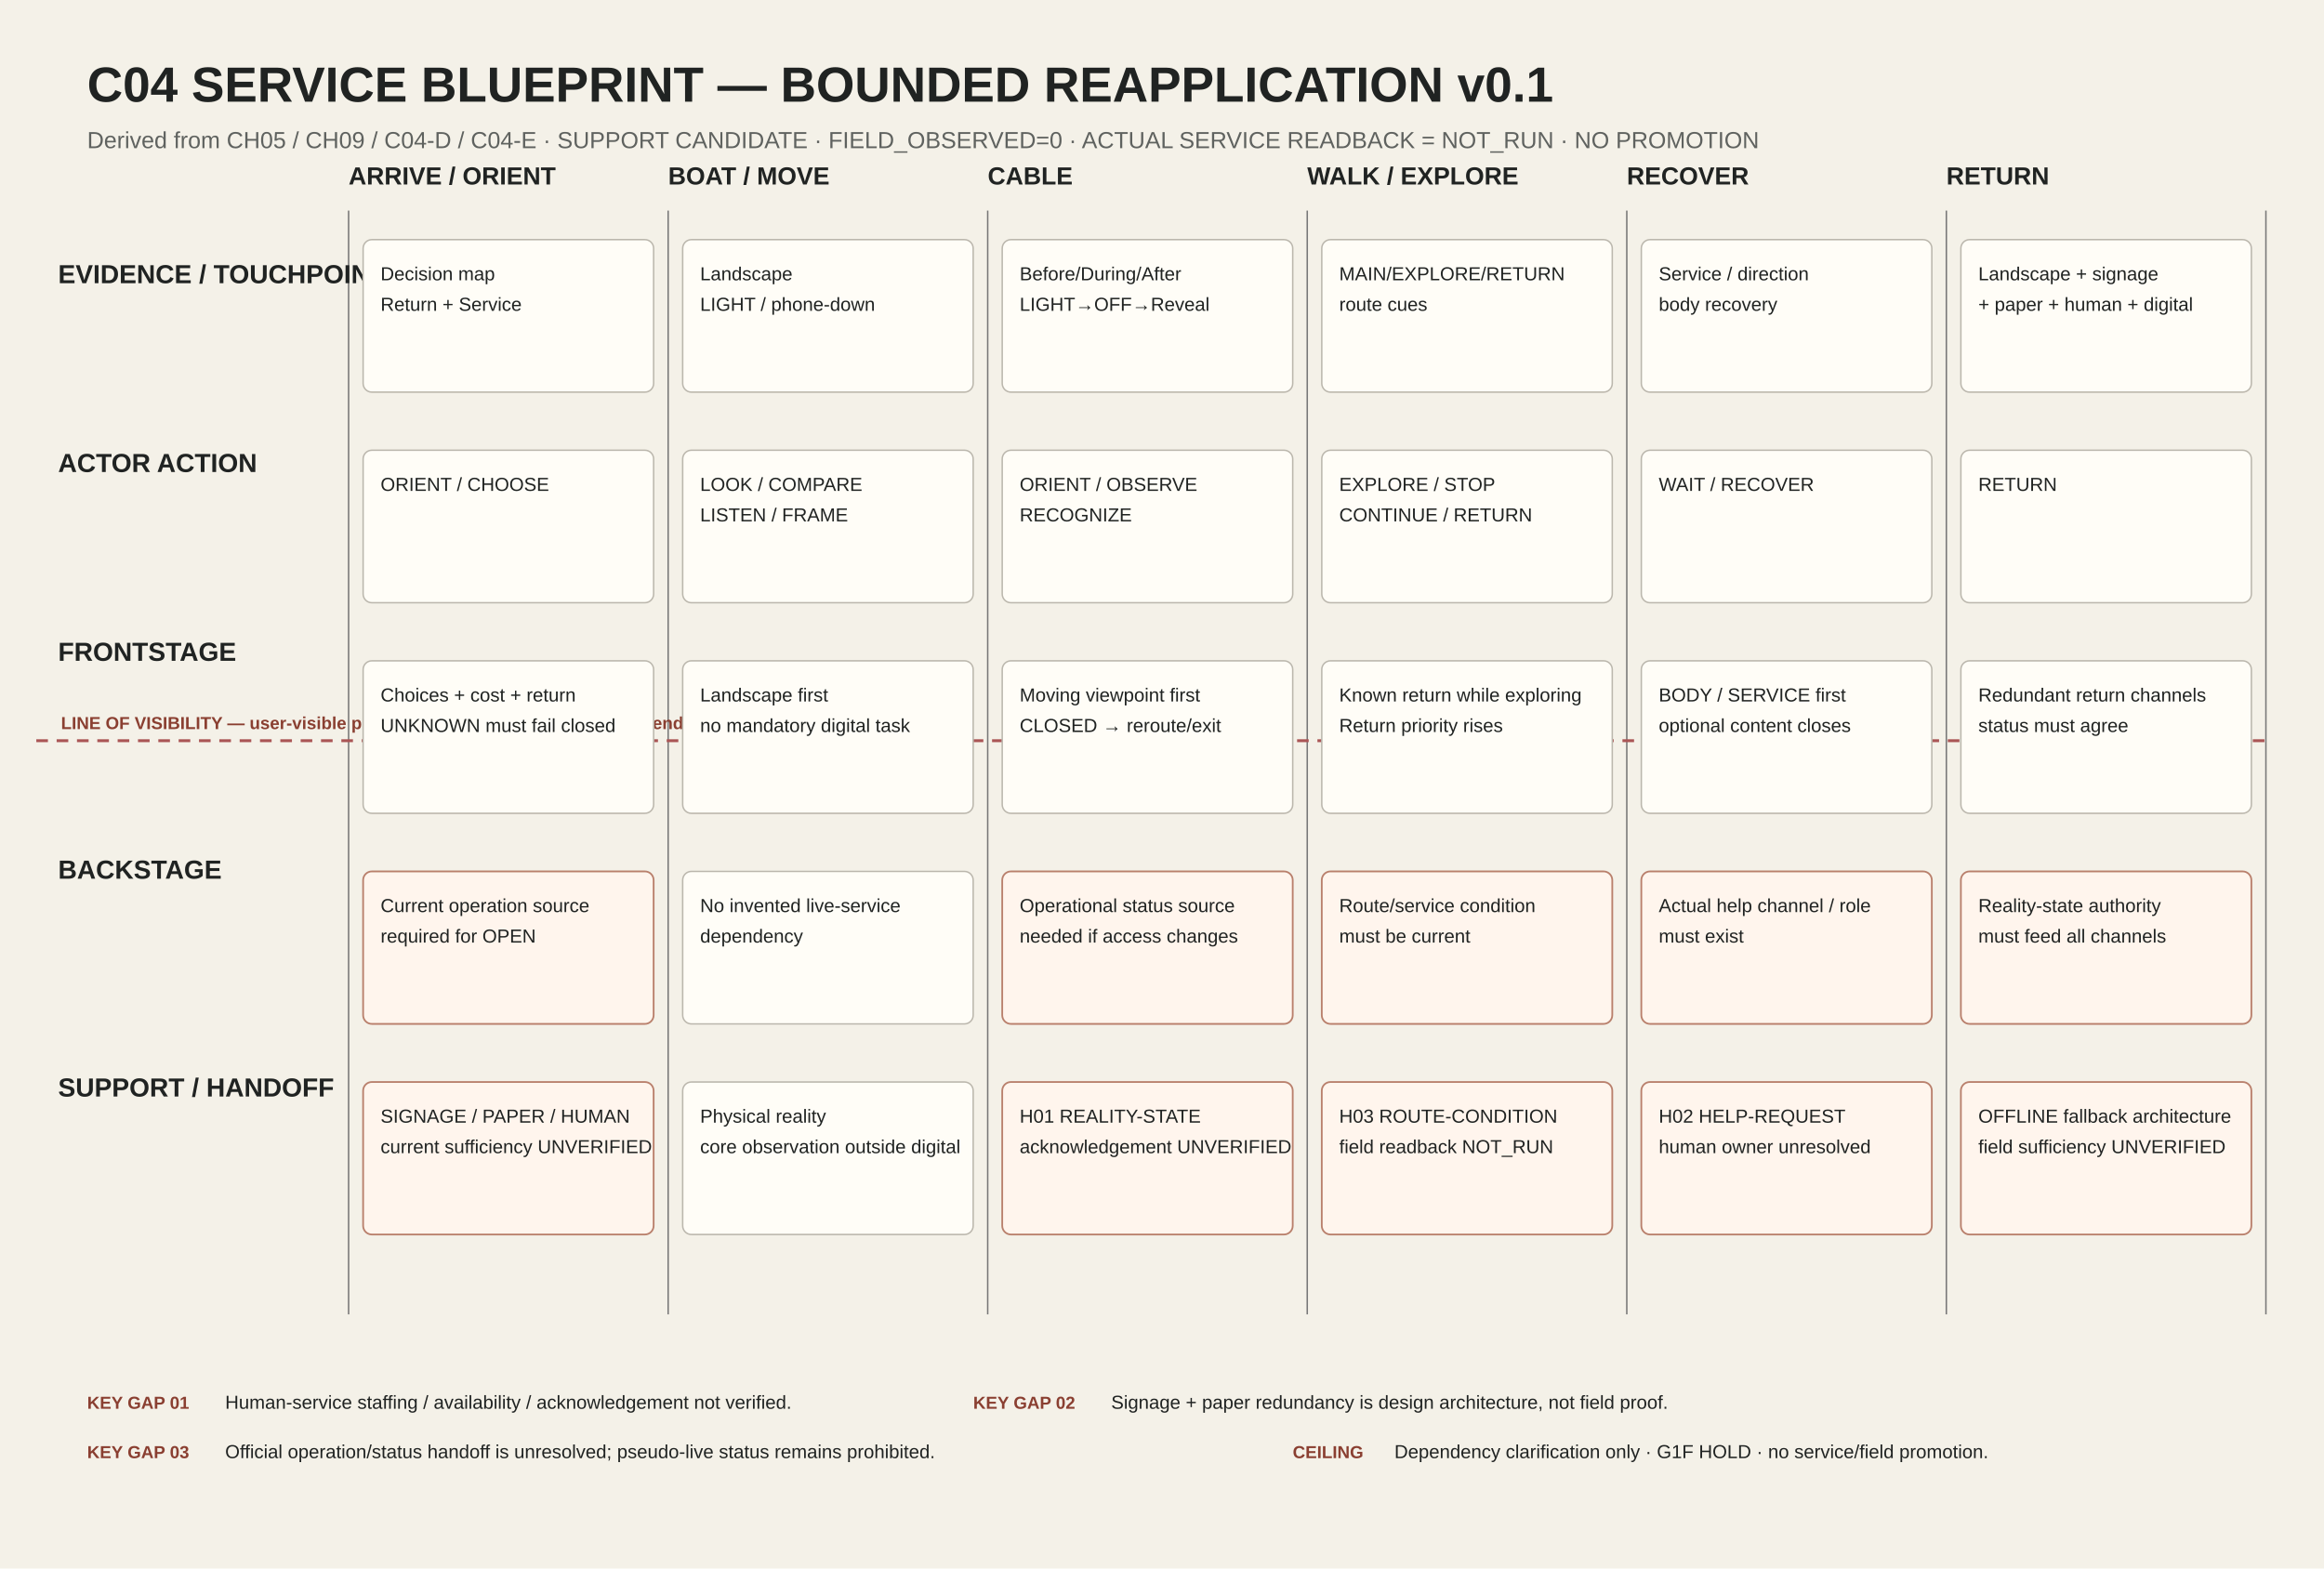
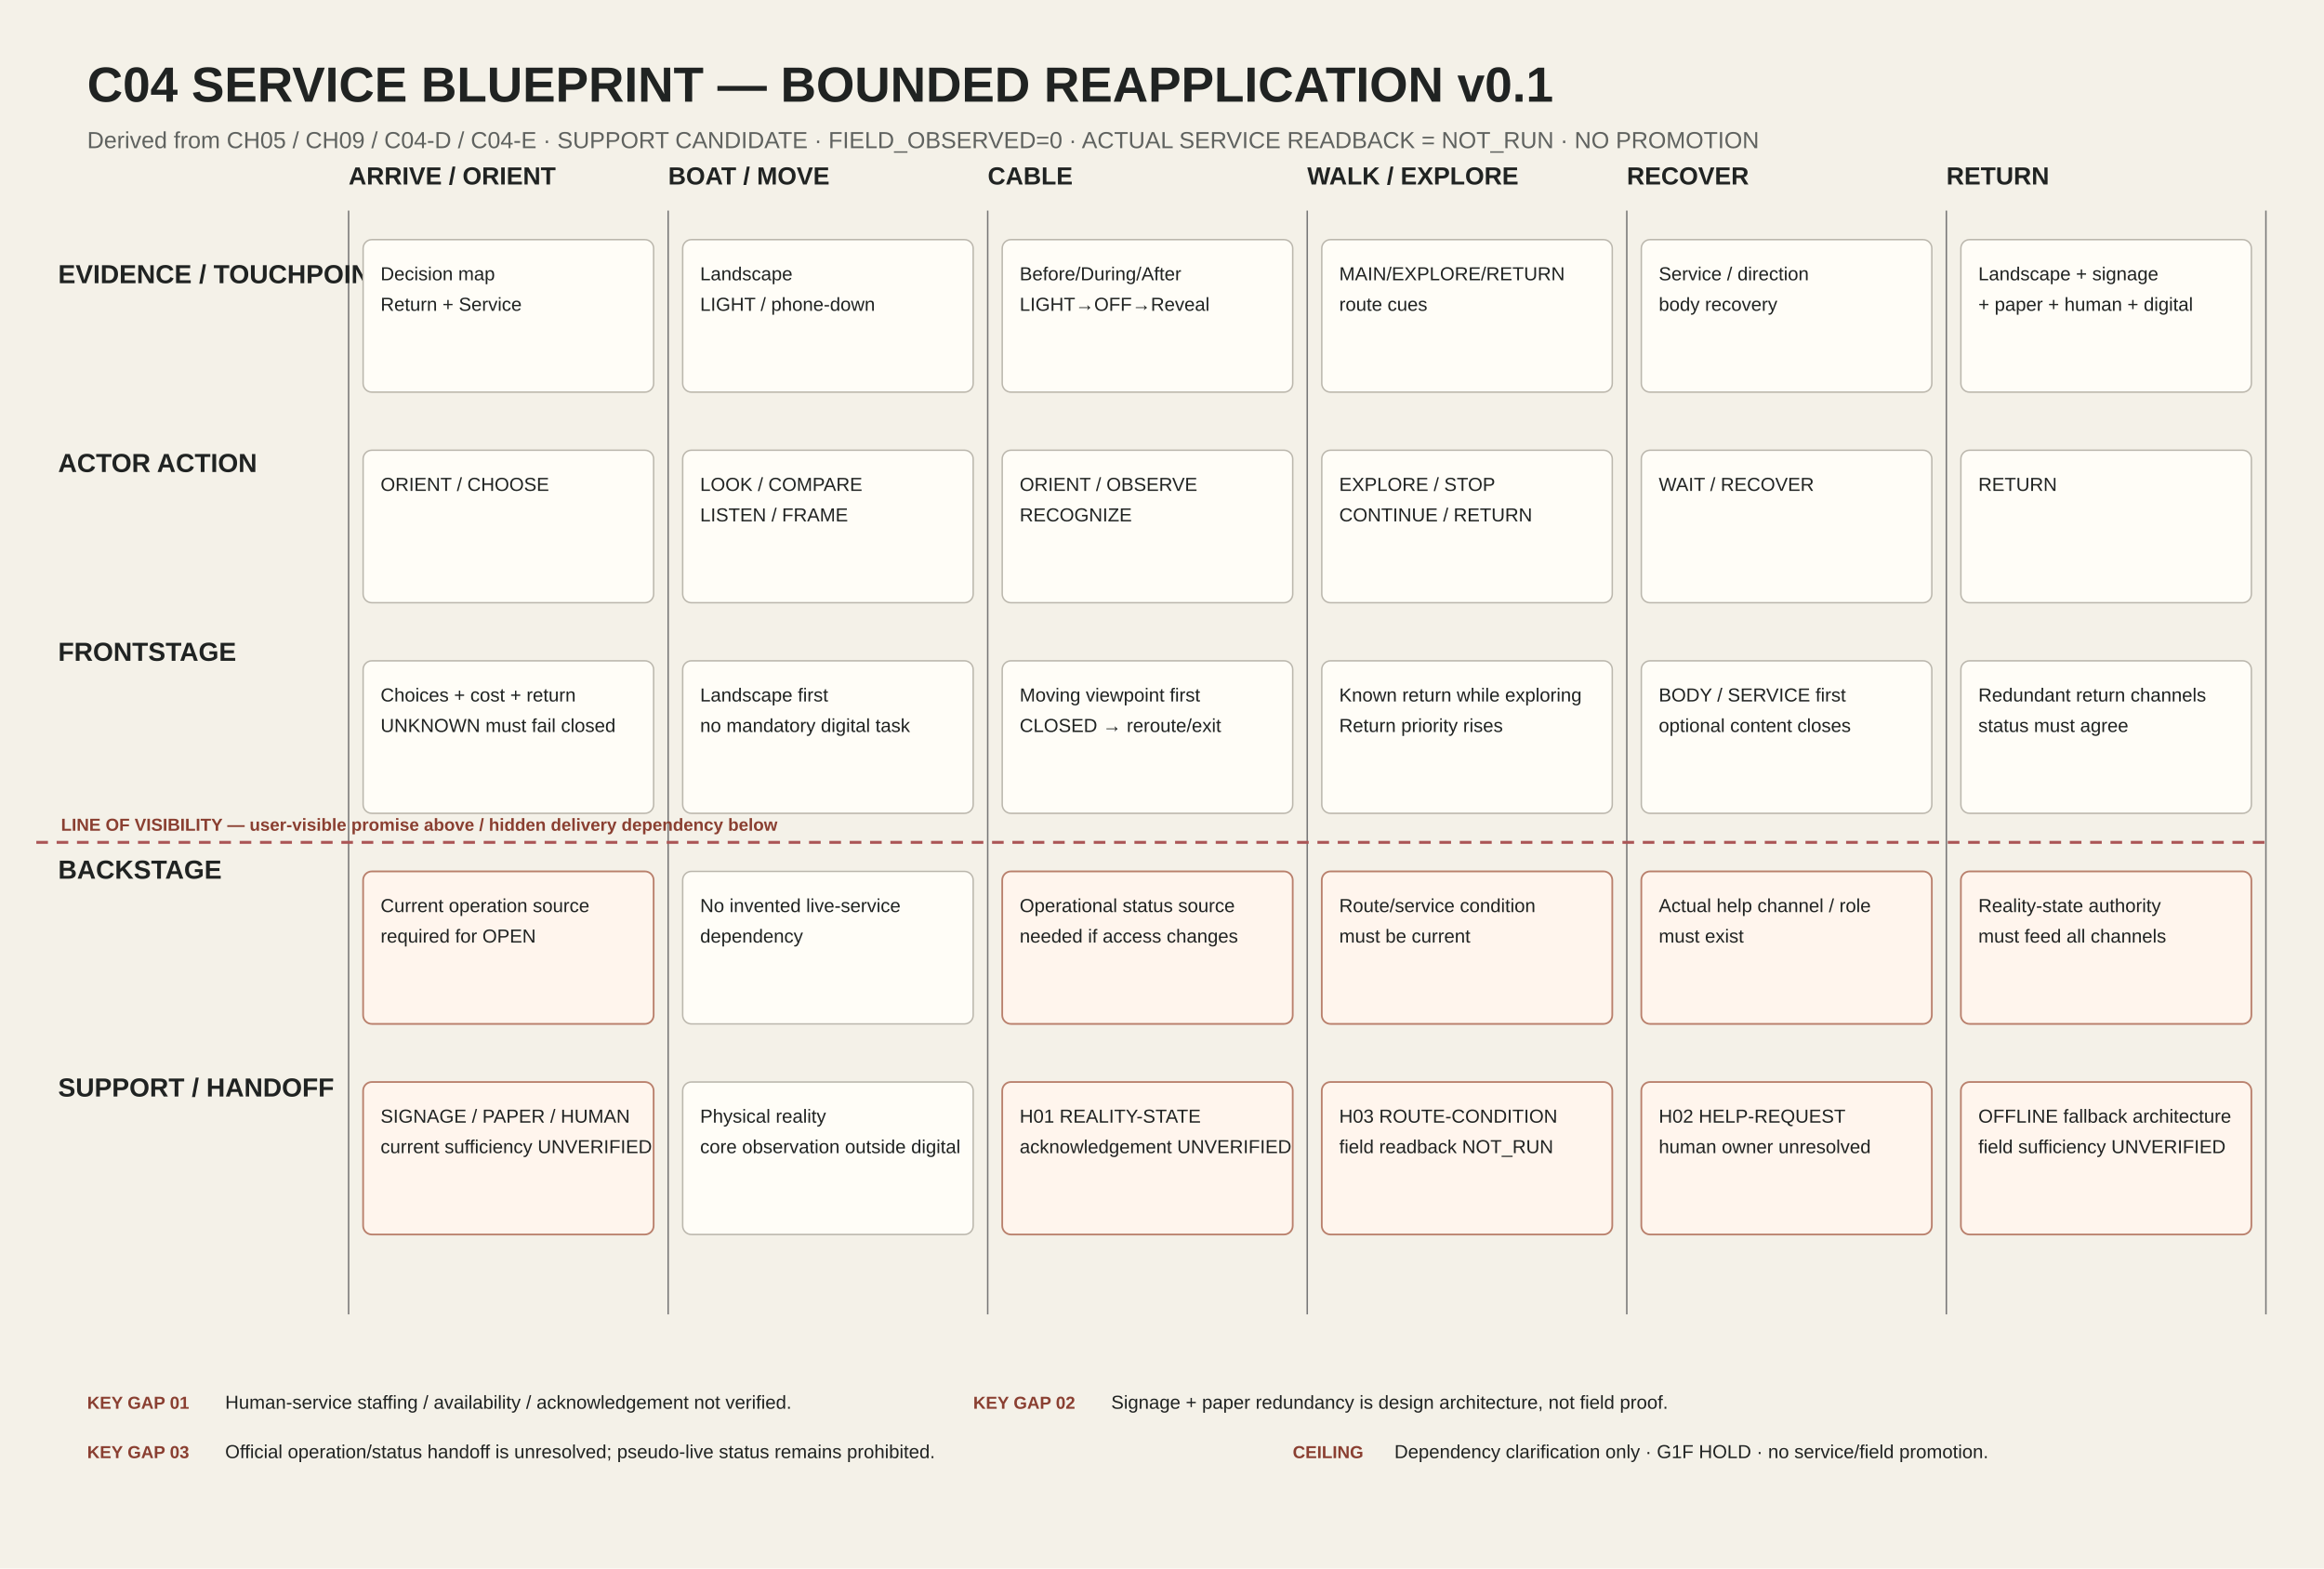
<svg xmlns="http://www.w3.org/2000/svg" width="1600" height="1080" viewBox="0 0 1600 1080">
  <rect width="1600" height="1080" fill="#f4f1e8" />
  <style>
text{font-family:Arial,"Noto Sans SC",sans-serif;fill:#202322}
.h1{font-size:34px;font-weight:700}.sub{font-size:16px;fill:#5f625f}.lane{font-size:18px;font-weight:700}
.phase{font-size:17px;font-weight:700}.body{font-size:13px}.hold{font-size:12px;font-weight:700;fill:#8a3f31}
.rule{stroke:#777;stroke-width:1}.vis{stroke:#a55;stroke-width:2;stroke-dasharray:8 6}
.card{fill:#fffdf7;stroke:#bbb7ad;stroke-width:1}.gap{fill:#fff5ed;stroke:#b9806c;stroke-width:1.2}
</style>
  <text x="60" y="70" class="h1">C04 SERVICE BLUEPRINT — BOUNDED REAPPLICATION v0.1</text>
  <text x="60" y="102" class="sub">Derived from CH05 / CH09 / C04-D / C04-E · SUPPORT CANDIDATE · FIELD_OBSERVED=0 · ACTUAL SERVICE READBACK = NOT_RUN · NO PROMOTION</text>
  <g transform="translate(240,145)">
    <text x="0" y="-18" class="phase">ARRIVE / ORIENT</text>
    <text x="220" y="-18" class="phase">BOAT / MOVE</text>
    <text x="440" y="-18" class="phase">CABLE</text>
    <text x="660" y="-18" class="phase">WALK / EXPLORE</text>
    <text x="880" y="-18" class="phase">RECOVER</text>
    <text x="1100" y="-18" class="phase">RETURN</text>
    <line x1="0" y1="0" x2="0" y2="760" class="rule" />
    <line x1="220" y1="0" x2="220" y2="760" class="rule" />
    <line x1="440" y1="0" x2="440" y2="760" class="rule" />
    <line x1="660" y1="0" x2="660" y2="760" class="rule" />
    <line x1="880" y1="0" x2="880" y2="760" class="rule" />
    <line x1="1100" y1="0" x2="1100" y2="760" class="rule" />
    <line x1="1320" y1="0" x2="1320" y2="760" class="rule" />
  </g>
  <g>
    <text x="40" y="195" class="lane">EVIDENCE / TOUCHPOINT</text>
    <text x="40" y="325" class="lane">ACTOR ACTION</text>
    <text x="40" y="455" class="lane">FRONTSTAGE</text>
    <text x="40" y="605" class="lane">BACKSTAGE</text>
    <text x="40" y="755" class="lane">SUPPORT / HANDOFF</text>
-     <line x1="25" y1="510" x2="1560" y2="510" class="vis" />
-     <text x="42" y="502" class="hold">LINE OF VISIBILITY — user-visible promise above / hidden delivery dependency below</text>
+     <line x1="25" y1="580" x2="1560" y2="580" class="vis" />
+     <text x="42" y="572" class="hold">LINE OF VISIBILITY — user-visible promise above / hidden delivery dependency below</text>
  </g>
  <g transform="translate(250,165)">
    <rect x="0" y="0" width="200" height="105" rx="6" class="card" />
    <text x="12" y="28" class="body">Decision map</text>
    <text x="12" y="49" class="body">Return + Service</text>
    <rect x="220" y="0" width="200" height="105" rx="6" class="card" />
    <text x="232" y="28" class="body">Landscape</text>
    <text x="232" y="49" class="body">LIGHT / phone-down</text>
    <rect x="440" y="0" width="200" height="105" rx="6" class="card" />
    <text x="452" y="28" class="body">Before/During/After</text>
    <text x="452" y="49" class="body">LIGHT→OFF→Reveal</text>
    <rect x="660" y="0" width="200" height="105" rx="6" class="card" />
    <text x="672" y="28" class="body">MAIN/EXPLORE/RETURN</text>
    <text x="672" y="49" class="body">route cues</text>
    <rect x="880" y="0" width="200" height="105" rx="6" class="card" />
    <text x="892" y="28" class="body">Service / direction</text>
    <text x="892" y="49" class="body">body recovery</text>
    <rect x="1100" y="0" width="200" height="105" rx="6" class="card" />
    <text x="1112" y="28" class="body">Landscape + signage</text>
    <text x="1112" y="49" class="body">+ paper + human + digital</text>
    <rect x="0" y="145" width="200" height="105" rx="6" class="card" />
    <text x="12" y="173" class="body">ORIENT / CHOOSE</text>
    <rect x="220" y="145" width="200" height="105" rx="6" class="card" />
    <text x="232" y="173" class="body">LOOK / COMPARE</text>
    <text x="232" y="194" class="body">LISTEN / FRAME</text>
    <rect x="440" y="145" width="200" height="105" rx="6" class="card" />
    <text x="452" y="173" class="body">ORIENT / OBSERVE</text>
    <text x="452" y="194" class="body">RECOGNIZE</text>
    <rect x="660" y="145" width="200" height="105" rx="6" class="card" />
    <text x="672" y="173" class="body">EXPLORE / STOP</text>
    <text x="672" y="194" class="body">CONTINUE / RETURN</text>
    <rect x="880" y="145" width="200" height="105" rx="6" class="card" />
    <text x="892" y="173" class="body">WAIT / RECOVER</text>
    <rect x="1100" y="145" width="200" height="105" rx="6" class="card" />
    <text x="1112" y="173" class="body">RETURN</text>
    <rect x="0" y="290" width="200" height="105" rx="6" class="card" />
    <text x="12" y="318" class="body">Choices + cost + return</text>
    <text x="12" y="339" class="body">UNKNOWN must fail closed</text>
    <rect x="220" y="290" width="200" height="105" rx="6" class="card" />
    <text x="232" y="318" class="body">Landscape first</text>
    <text x="232" y="339" class="body">no mandatory digital task</text>
    <rect x="440" y="290" width="200" height="105" rx="6" class="card" />
    <text x="452" y="318" class="body">Moving viewpoint first</text>
    <text x="452" y="339" class="body">CLOSED → reroute/exit</text>
    <rect x="660" y="290" width="200" height="105" rx="6" class="card" />
    <text x="672" y="318" class="body">Known return while exploring</text>
    <text x="672" y="339" class="body">Return priority rises</text>
    <rect x="880" y="290" width="200" height="105" rx="6" class="card" />
    <text x="892" y="318" class="body">BODY / SERVICE first</text>
    <text x="892" y="339" class="body">optional content closes</text>
    <rect x="1100" y="290" width="200" height="105" rx="6" class="card" />
    <text x="1112" y="318" class="body">Redundant return channels</text>
    <text x="1112" y="339" class="body">status must agree</text>
    <rect x="0" y="435" width="200" height="105" rx="6" class="gap" />
    <text x="12" y="463" class="body">Current operation source</text>
    <text x="12" y="484" class="body">required for OPEN</text>
    <rect x="220" y="435" width="200" height="105" rx="6" class="card" />
    <text x="232" y="463" class="body">No invented live-service</text>
    <text x="232" y="484" class="body">dependency</text>
    <rect x="440" y="435" width="200" height="105" rx="6" class="gap" />
    <text x="452" y="463" class="body">Operational status source</text>
    <text x="452" y="484" class="body">needed if access changes</text>
    <rect x="660" y="435" width="200" height="105" rx="6" class="gap" />
    <text x="672" y="463" class="body">Route/service condition</text>
    <text x="672" y="484" class="body">must be current</text>
    <rect x="880" y="435" width="200" height="105" rx="6" class="gap" />
    <text x="892" y="463" class="body">Actual help channel / role</text>
    <text x="892" y="484" class="body">must exist</text>
    <rect x="1100" y="435" width="200" height="105" rx="6" class="gap" />
    <text x="1112" y="463" class="body">Reality-state authority</text>
    <text x="1112" y="484" class="body">must feed all channels</text>
    <rect x="0" y="580" width="200" height="105" rx="6" class="gap" />
    <text x="12" y="608" class="body">SIGNAGE / PAPER / HUMAN</text>
    <text x="12" y="629" class="body">current sufficiency UNVERIFIED</text>
    <rect x="220" y="580" width="200" height="105" rx="6" class="card" />
    <text x="232" y="608" class="body">Physical reality</text>
    <text x="232" y="629" class="body">core observation outside digital</text>
    <rect x="440" y="580" width="200" height="105" rx="6" class="gap" />
    <text x="452" y="608" class="body">H01 REALITY-STATE</text>
    <text x="452" y="629" class="body">acknowledgement UNVERIFIED</text>
    <rect x="660" y="580" width="200" height="105" rx="6" class="gap" />
    <text x="672" y="608" class="body">H03 ROUTE-CONDITION</text>
    <text x="672" y="629" class="body">field readback NOT_RUN</text>
    <rect x="880" y="580" width="200" height="105" rx="6" class="gap" />
    <text x="892" y="608" class="body">H02 HELP-REQUEST</text>
    <text x="892" y="629" class="body">human owner unresolved</text>
    <rect x="1100" y="580" width="200" height="105" rx="6" class="gap" />
    <text x="1112" y="608" class="body">OFFLINE fallback architecture</text>
    <text x="1112" y="629" class="body">field sufficiency UNVERIFIED</text>
  </g>
  <g transform="translate(60,970)">
    <text class="hold" x="0" y="0">KEY GAP 01</text>
    <text class="body" x="95" y="0">Human-service staffing / availability / acknowledgement not verified.</text>
    <text class="hold" x="610" y="0">KEY GAP 02</text>
    <text class="body" x="705" y="0">Signage + paper redundancy is design architecture, not field proof.</text>
    <text class="hold" x="0" y="34">KEY GAP 03</text>
    <text class="body" x="95" y="34">Official operation/status handoff is unresolved; pseudo-live status remains prohibited.</text>
    <text class="hold" x="830" y="34">CEILING</text>
    <text class="body" x="900" y="34">Dependency clarification only · G1F HOLD · no service/field promotion.</text>
  </g>
</svg>
